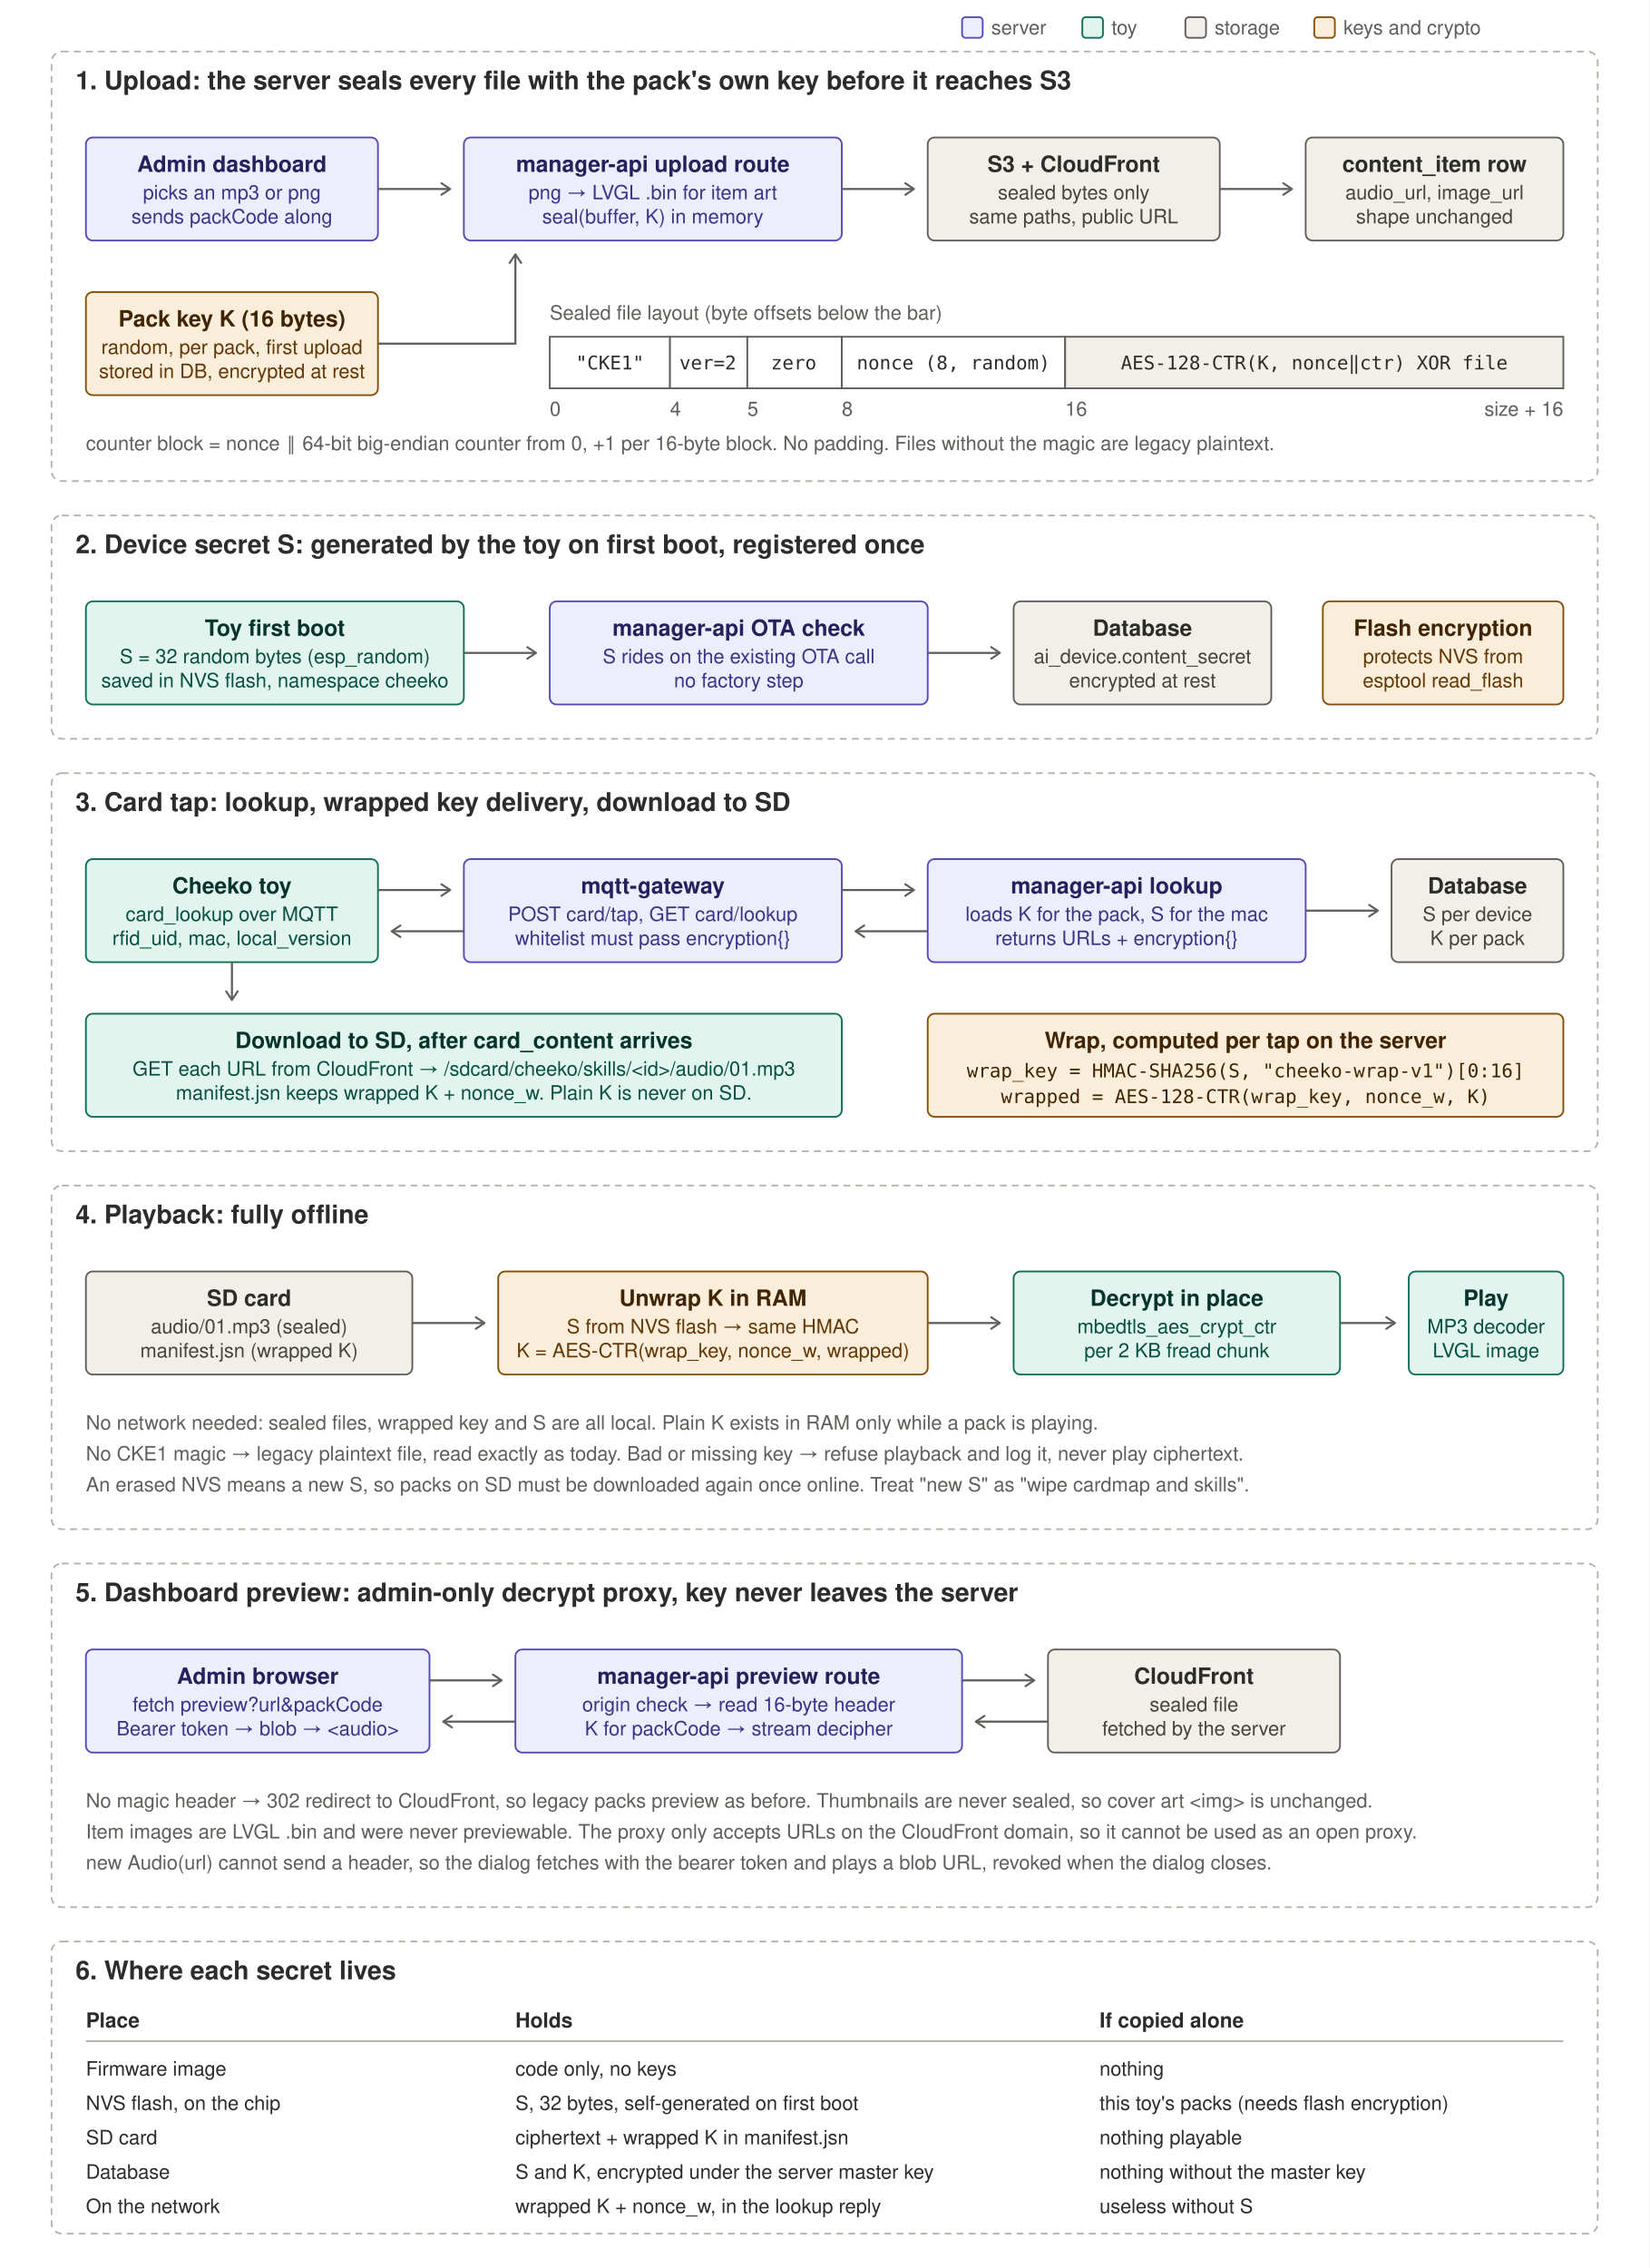
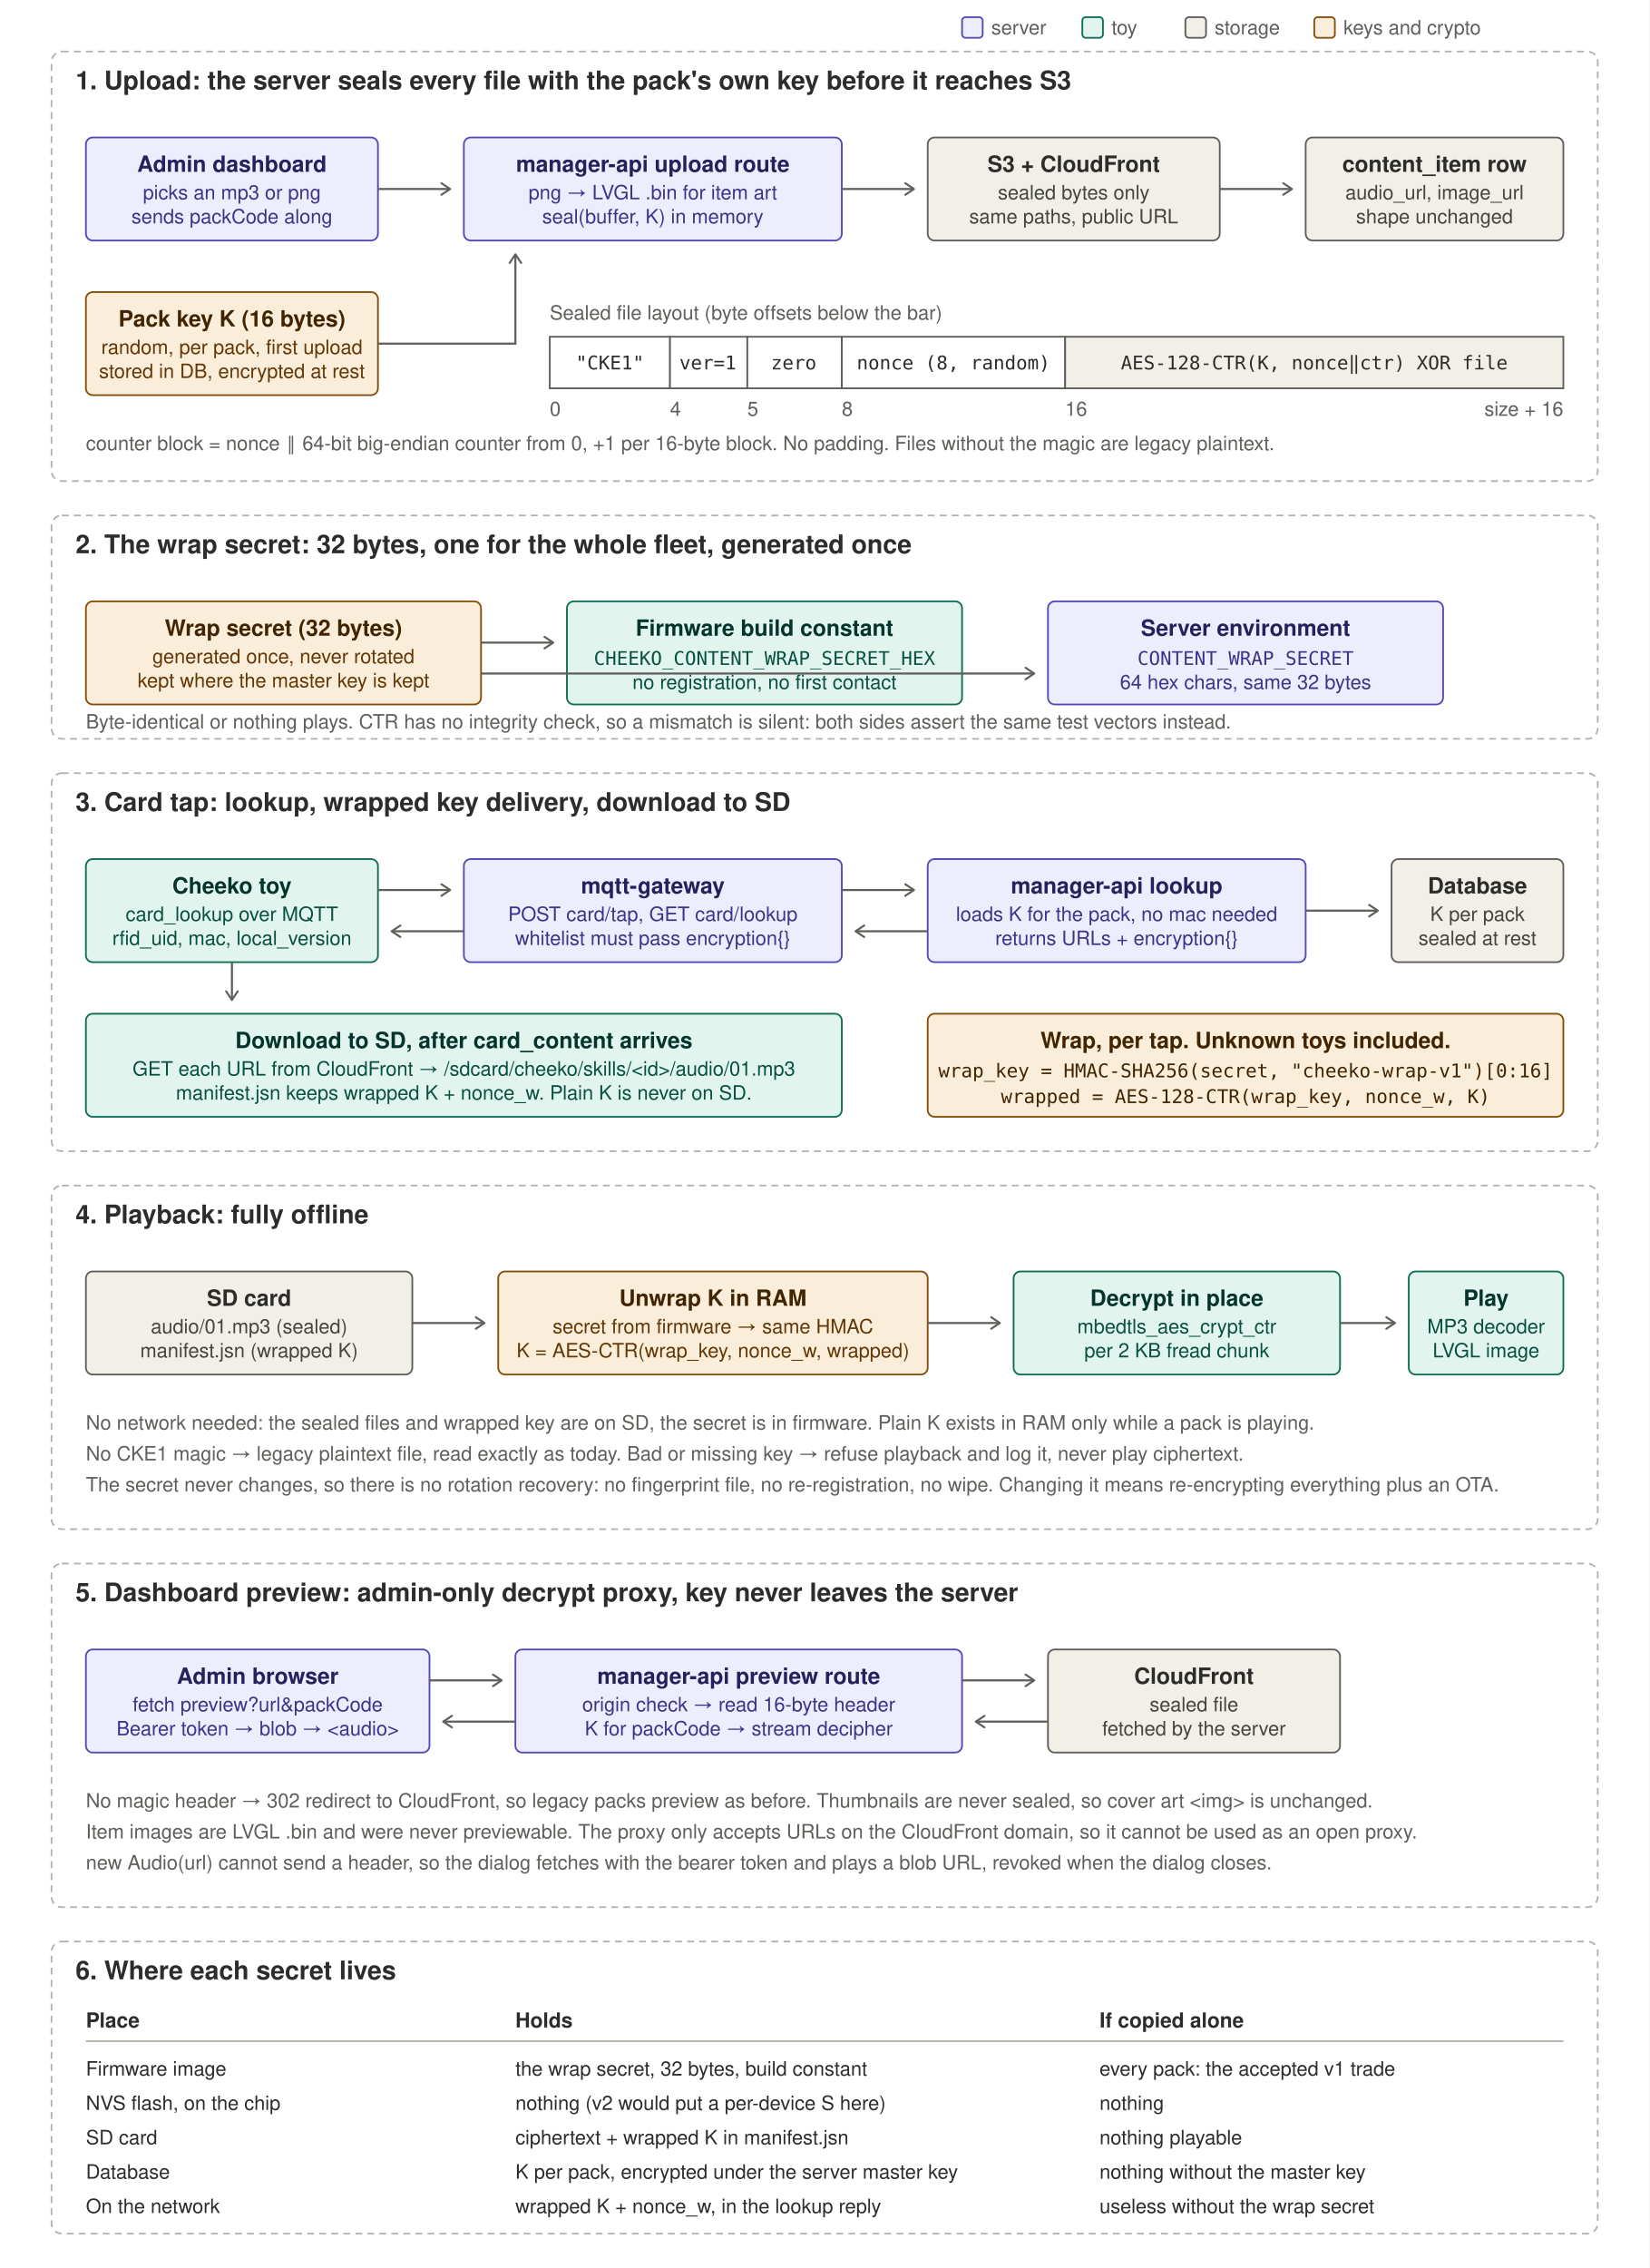
<svg xmlns="http://www.w3.org/2000/svg" width="960" height="1320" viewBox="0 0 960 1320" role="img" aria-labelledby="ttl dsc">
  <defs>
    <marker id="a" viewBox="0 0 10 10" refX="8" refY="5" markerWidth="7" markerHeight="7" orient="auto-start-reverse">
      <path d="M2 1L8 5L2 9" fill="none" stroke="#5F5E5A" stroke-width="1.4" stroke-linecap="round" stroke-linejoin="round" />
    </marker>
    <style>
text{font-family:-apple-system,"Segoe UI",Helvetica,Arial,sans-serif}
.h{font-size:15px;font-weight:600;fill:#2C2C2A}
.t{font-size:13px;font-weight:600}
.s{font-size:11.5px}
.n{font-size:11.5px;fill:#5F5E5A}
.m{font-family:ui-monospace,Consolas,Menlo,monospace;font-size:11px}
.srv rect{fill:#EEEDFE;stroke:#534AB7;stroke-width:1}
.srv .t{fill:#26215C}.srv .s{fill:#3C3489}
.toy rect{fill:#E1F5EE;stroke:#0F6E56;stroke-width:1}
.toy .t{fill:#04342C}.toy .s{fill:#085041}
.sto rect{fill:#F1EFE8;stroke:#5F5E5A;stroke-width:1}
.sto .t{fill:#2C2C2A}.sto .s{fill:#444441}
.key rect{fill:#FAEEDA;stroke:#854F0B;stroke-width:1}
.key .t{fill:#412402}.key .s{fill:#633806}
.sec{fill:none;stroke:#B4B2A9;stroke-width:1;stroke-dasharray:4 3}
.arr{fill:none;stroke:#5F5E5A;stroke-width:1.2;marker-end:url(#a)}
.seg{fill:#FFFFFF;stroke:#5F5E5A;stroke-width:1}
.segc{fill:#F1EFE8;stroke:#5F5E5A;stroke-width:1}
.tbl{font-size:11.5px;fill:#2C2C2A}
.tblh{font-size:12px;font-weight:600;fill:#2C2C2A}
</style>
  </defs>
  <rect width="960" height="1320" fill="#FFFFFF" />
  <g class="srv">
    <rect x="560" y="10" width="12" height="12" rx="2" />
  </g>
  <text class="n" x="577" y="20">server</text>
  <g class="toy">
    <rect x="630" y="10" width="12" height="12" rx="2" />
  </g>
  <text class="n" x="647" y="20">toy</text>
  <g class="sto">
    <rect x="690" y="10" width="12" height="12" rx="2" />
  </g>
  <text class="n" x="707" y="20">storage</text>
  <g class="key">
    <rect x="765" y="10" width="12" height="12" rx="2" />
  </g>
  <text class="n" x="782" y="20">keys and crypto</text>
  <rect class="sec" x="30" y="30" width="900" height="250" rx="6" />
  <text class="h" x="44" y="52">1. Upload: the server seals every file with the pack's own key before it reaches S3</text>
  <g class="srv">
    <rect x="50" y="80" width="170" height="60" rx="4" />
    <text class="t" x="135" y="100" text-anchor="middle">Admin dashboard</text>
    <text class="s" x="135" y="116" text-anchor="middle">picks an mp3 or png</text>
    <text class="s" x="135" y="130" text-anchor="middle">sends packCode along</text>
  </g>
  <g class="srv">
    <rect x="270" y="80" width="220" height="60" rx="4" />
    <text class="t" x="380" y="100" text-anchor="middle">manager-api upload route</text>
    <text class="s" x="380" y="116" text-anchor="middle">png → LVGL .bin for item art</text>
    <text class="s" x="380" y="130" text-anchor="middle">seal(buffer, K) in memory</text>
  </g>
  <g class="sto">
    <rect x="540" y="80" width="170" height="60" rx="4" />
    <text class="t" x="625" y="100" text-anchor="middle">S3 + CloudFront</text>
    <text class="s" x="625" y="116" text-anchor="middle">sealed bytes only</text>
    <text class="s" x="625" y="130" text-anchor="middle">same paths, public URL</text>
  </g>
  <g class="sto">
    <rect x="760" y="80" width="150" height="60" rx="4" />
    <text class="t" x="835" y="100" text-anchor="middle">content_item row</text>
    <text class="s" x="835" y="116" text-anchor="middle">audio_url, image_url</text>
    <text class="s" x="835" y="130" text-anchor="middle">shape unchanged</text>
  </g>
  <line class="arr" x1="220" y1="110" x2="262" y2="110" />
  <line class="arr" x1="490" y1="110" x2="532" y2="110" />
  <line class="arr" x1="710" y1="110" x2="752" y2="110" />
  <g class="key">
    <rect x="50" y="170" width="170" height="60" rx="4" />
    <text class="t" x="135" y="190" text-anchor="middle">Pack key K (16 bytes)</text>
    <text class="s" x="135" y="206" text-anchor="middle">random, per pack, first upload</text>
    <text class="s" x="135" y="220" text-anchor="middle">stored in DB, encrypted at rest</text>
  </g>
  <path class="arr" d="M220 200 L300 200 L300 148" />
  <text class="n" x="320" y="186">Sealed file layout (byte offsets below the bar)</text>
  <rect class="seg" x="320" y="196" width="70" height="30" />
  <text class="m" x="355" y="215" text-anchor="middle" fill="#2C2C2A">"CKE1"</text>
  <rect class="seg" x="390" y="196" width="45" height="30" />
-   <text class="m" x="412" y="215" text-anchor="middle" fill="#2C2C2A">ver=2</text>
+   <text class="m" x="412" y="215" text-anchor="middle" fill="#2C2C2A">ver=1</text>
  <rect class="seg" x="435" y="196" width="55" height="30" />
  <text class="m" x="462" y="215" text-anchor="middle" fill="#2C2C2A">zero</text>
  <rect class="seg" x="490" y="196" width="130" height="30" />
  <text class="m" x="555" y="215" text-anchor="middle" fill="#2C2C2A">nonce (8, random)</text>
  <rect class="segc" x="620" y="196" width="290" height="30" />
  <text class="m" x="765" y="215" text-anchor="middle" fill="#2C2C2A">AES-128-CTR(K, nonce‖ctr) XOR file</text>
  <text class="n" x="320" y="242">0</text>
  <text class="n" x="390" y="242">4</text>
  <text class="n" x="435" y="242">5</text>
  <text class="n" x="490" y="242">8</text>
  <text class="n" x="620" y="242">16</text>
  <text class="n" x="910" y="242" text-anchor="end">size + 16</text>
  <text class="n" x="50" y="262">counter block = nonce ‖ 64-bit big-endian counter from 0, +1 per 16-byte block. No padding. Files without the magic are legacy plaintext.</text>
  <rect class="sec" x="30" y="300" width="900" height="130" rx="6" />
-   <text class="h" x="44" y="322">2. Device secret S: generated by the toy on first boot, registered once</text>
-   <g class="toy">
-     <rect x="50" y="350" width="220" height="60" rx="4" />
-     <text class="t" x="160" y="370" text-anchor="middle">Toy first boot</text>
-     <text class="s" x="160" y="386" text-anchor="middle">S = 32 random bytes (esp_random)</text>
-     <text class="s" x="160" y="400" text-anchor="middle">saved in NVS flash, namespace cheeko</text>
-   </g>
-   <g class="srv">
-     <rect x="320" y="350" width="220" height="60" rx="4" />
-     <text class="t" x="430" y="370" text-anchor="middle">manager-api OTA check</text>
-     <text class="s" x="430" y="386" text-anchor="middle">S rides on the existing OTA call</text>
-     <text class="s" x="430" y="400" text-anchor="middle">no factory step</text>
-   </g>
-   <g class="sto">
-     <rect x="590" y="350" width="150" height="60" rx="4" />
-     <text class="t" x="665" y="370" text-anchor="middle">Database</text>
-     <text class="s" x="665" y="386" text-anchor="middle">ai_device.content_secret</text>
-     <text class="s" x="665" y="400" text-anchor="middle">encrypted at rest</text>
-   </g>
-   <g class="key">
-     <rect x="770" y="350" width="140" height="60" rx="4" />
-     <text class="t" x="840" y="370" text-anchor="middle">Flash encryption</text>
-     <text class="s" x="840" y="386" text-anchor="middle">protects NVS from</text>
-     <text class="s" x="840" y="400" text-anchor="middle">esptool read_flash</text>
-   </g>
-   <line class="arr" x1="270" y1="380" x2="312" y2="380" />
-   <line class="arr" x1="540" y1="380" x2="582" y2="380" />
+   <text class="h" x="44" y="322">2. The wrap secret: 32 bytes, one for the whole fleet, generated once</text>
+   <g class="key">
+     <rect x="50" y="350" width="230" height="60" rx="4" />
+     <text class="t" x="165" y="370" text-anchor="middle">Wrap secret (32 bytes)</text>
+     <text class="s" x="165" y="386" text-anchor="middle">generated once, never rotated</text>
+     <text class="s" x="165" y="400" text-anchor="middle">kept where the master key is kept</text>
+   </g>
+   <g class="toy">
+     <rect x="330" y="350" width="230" height="60" rx="4" />
+     <text class="t" x="445" y="370" text-anchor="middle">Firmware build constant</text>
+     <text class="m" x="445" y="387" text-anchor="middle" fill="#085041">CHEEKO_CONTENT_WRAP_SECRET_HEX</text>
+     <text class="s" x="445" y="401" text-anchor="middle">no registration, no first contact</text>
+   </g>
+   <g class="srv">
+     <rect x="610" y="350" width="230" height="60" rx="4" />
+     <text class="t" x="725" y="370" text-anchor="middle">Server environment</text>
+     <text class="m" x="725" y="387" text-anchor="middle" fill="#3C3489">CONTENT_WRAP_SECRET</text>
+     <text class="s" x="725" y="401" text-anchor="middle">64 hex chars, same 32 bytes</text>
+   </g>
+   <line class="arr" x1="280" y1="374" x2="322" y2="374" />
+   <line class="arr" x1="280" y1="392" x2="602" y2="392" />
+   <text class="n" x="50" y="424">Byte-identical or nothing plays. CTR has no integrity check, so a mismatch is silent: both sides assert the same test vectors instead.</text>
  <rect class="sec" x="30" y="450" width="900" height="220" rx="6" />
  <text class="h" x="44" y="472">3. Card tap: lookup, wrapped key delivery, download to SD</text>
  <g class="toy">
    <rect x="50" y="500" width="170" height="60" rx="4" />
    <text class="t" x="135" y="520" text-anchor="middle">Cheeko toy</text>
    <text class="s" x="135" y="536" text-anchor="middle">card_lookup over MQTT</text>
    <text class="s" x="135" y="550" text-anchor="middle">rfid_uid, mac, local_version</text>
  </g>
  <g class="srv">
    <rect x="270" y="500" width="220" height="60" rx="4" />
    <text class="t" x="380" y="520" text-anchor="middle">mqtt-gateway</text>
    <text class="s" x="380" y="536" text-anchor="middle">POST card/tap, GET card/lookup</text>
    <text class="s" x="380" y="550" text-anchor="middle">whitelist must pass encryption{}</text>
  </g>
  <g class="srv">
    <rect x="540" y="500" width="220" height="60" rx="4" />
    <text class="t" x="650" y="520" text-anchor="middle">manager-api lookup</text>
-     <text class="s" x="650" y="536" text-anchor="middle">loads K for the pack, S for the mac</text>
+     <text class="s" x="650" y="536" text-anchor="middle">loads K for the pack, no mac needed</text>
    <text class="s" x="650" y="550" text-anchor="middle">returns URLs + encryption{}</text>
  </g>
  <g class="sto">
    <rect x="810" y="500" width="100" height="60" rx="4" />
    <text class="t" x="860" y="520" text-anchor="middle">Database</text>
-     <text class="s" x="860" y="536" text-anchor="middle">S per device</text>
-     <text class="s" x="860" y="550" text-anchor="middle">K per pack</text>
+     <text class="s" x="860" y="536" text-anchor="middle">K per pack</text>
+     <text class="s" x="860" y="550" text-anchor="middle">sealed at rest</text>
  </g>
  <line class="arr" x1="220" y1="518" x2="262" y2="518" />
  <line class="arr" x1="270" y1="542" x2="228" y2="542" />
  <line class="arr" x1="490" y1="518" x2="532" y2="518" />
  <line class="arr" x1="540" y1="542" x2="498" y2="542" />
  <line class="arr" x1="760" y1="530" x2="802" y2="530" />
  <line class="arr" x1="135" y1="560" x2="135" y2="582" />
  <g class="toy">
    <rect x="50" y="590" width="440" height="60" rx="4" />
    <text class="t" x="270" y="610" text-anchor="middle">Download to SD, after card_content arrives</text>
    <text class="s" x="270" y="626" text-anchor="middle">GET each URL from CloudFront → /sdcard/cheeko/skills/&lt;id&gt;/audio/01.mp3</text>
    <text class="s" x="270" y="640" text-anchor="middle">manifest.jsn keeps wrapped K + nonce_w. Plain K is never on SD.</text>
  </g>
  <g class="key">
    <rect x="540" y="590" width="370" height="60" rx="4" />
-     <text class="t" x="725" y="610" text-anchor="middle">Wrap, computed per tap on the server</text>
-     <text class="m" x="725" y="627" text-anchor="middle" fill="#412402">wrap_key = HMAC-SHA256(S, "cheeko-wrap-v1")[0:16]</text>
+     <text class="t" x="725" y="610" text-anchor="middle">Wrap, per tap. Unknown toys included.</text>
+     <text class="m" x="725" y="627" text-anchor="middle" fill="#412402">wrap_key = HMAC-SHA256(secret, "cheeko-wrap-v1")[0:16]</text>
    <text class="m" x="725" y="642" text-anchor="middle" fill="#412402">wrapped = AES-128-CTR(wrap_key, nonce_w, K)</text>
  </g>
  <rect class="sec" x="30" y="690" width="900" height="200" rx="6" />
  <text class="h" x="44" y="712">4. Playback: fully offline</text>
  <g class="sto">
    <rect x="50" y="740" width="190" height="60" rx="4" />
    <text class="t" x="145" y="760" text-anchor="middle">SD card</text>
    <text class="s" x="145" y="776" text-anchor="middle">audio/01.mp3 (sealed)</text>
    <text class="s" x="145" y="790" text-anchor="middle">manifest.jsn (wrapped K)</text>
  </g>
  <g class="key">
    <rect x="290" y="740" width="250" height="60" rx="4" />
    <text class="t" x="415" y="760" text-anchor="middle">Unwrap K in RAM</text>
-     <text class="s" x="415" y="776" text-anchor="middle">S from NVS flash → same HMAC</text>
+     <text class="s" x="415" y="776" text-anchor="middle">secret from firmware → same HMAC</text>
    <text class="s" x="415" y="790" text-anchor="middle">K = AES-CTR(wrap_key, nonce_w, wrapped)</text>
  </g>
  <g class="toy">
    <rect x="590" y="740" width="190" height="60" rx="4" />
    <text class="t" x="685" y="760" text-anchor="middle">Decrypt in place</text>
    <text class="s" x="685" y="776" text-anchor="middle">mbedtls_aes_crypt_ctr</text>
    <text class="s" x="685" y="790" text-anchor="middle">per 2 KB fread chunk</text>
  </g>
  <g class="toy">
    <rect x="820" y="740" width="90" height="60" rx="4" />
    <text class="t" x="865" y="760" text-anchor="middle">Play</text>
    <text class="s" x="865" y="776" text-anchor="middle">MP3 decoder</text>
    <text class="s" x="865" y="790" text-anchor="middle">LVGL image</text>
  </g>
  <line class="arr" x1="240" y1="770" x2="282" y2="770" />
  <line class="arr" x1="540" y1="770" x2="582" y2="770" />
  <line class="arr" x1="780" y1="770" x2="812" y2="770" />
-   <text class="n" x="50" y="832">No network needed: sealed files, wrapped key and S are all local. Plain K exists in RAM only while a pack is playing.</text>
+   <text class="n" x="50" y="832">No network needed: the sealed files and wrapped key are on SD, the secret is in firmware. Plain K exists in RAM only while a pack is playing.</text>
  <text class="n" x="50" y="850">No CKE1 magic → legacy plaintext file, read exactly as today. Bad or missing key → refuse playback and log it, never play ciphertext.</text>
-   <text class="n" x="50" y="868">An erased NVS means a new S, so packs on SD must be downloaded again once online. Treat "new S" as "wipe cardmap and skills".</text>
+   <text class="n" x="50" y="868">The secret never changes, so there is no rotation recovery: no fingerprint file, no re-registration, no wipe. Changing it means re-encrypting everything plus an OTA.</text>
  <rect class="sec" x="30" y="910" width="900" height="200" rx="6" />
  <text class="h" x="44" y="932">5. Dashboard preview: admin-only decrypt proxy, key never leaves the server</text>
  <g class="srv">
    <rect x="50" y="960" width="200" height="60" rx="4" />
    <text class="t" x="150" y="980" text-anchor="middle">Admin browser</text>
    <text class="s" x="150" y="996" text-anchor="middle">fetch preview?url&amp;packCode</text>
    <text class="s" x="150" y="1010" text-anchor="middle">Bearer token → blob → &lt;audio&gt;</text>
  </g>
  <g class="srv">
    <rect x="300" y="960" width="260" height="60" rx="4" />
    <text class="t" x="430" y="980" text-anchor="middle">manager-api preview route</text>
    <text class="s" x="430" y="996" text-anchor="middle">origin check → read 16-byte header</text>
    <text class="s" x="430" y="1010" text-anchor="middle">K for packCode → stream decipher</text>
  </g>
  <g class="sto">
    <rect x="610" y="960" width="170" height="60" rx="4" />
    <text class="t" x="695" y="980" text-anchor="middle">CloudFront</text>
    <text class="s" x="695" y="996" text-anchor="middle">sealed file</text>
    <text class="s" x="695" y="1010" text-anchor="middle">fetched by the server</text>
  </g>
  <line class="arr" x1="250" y1="978" x2="292" y2="978" />
  <line class="arr" x1="300" y1="1002" x2="258" y2="1002" />
  <line class="arr" x1="560" y1="978" x2="602" y2="978" />
  <line class="arr" x1="610" y1="1002" x2="568" y2="1002" />
  <text class="n" x="50" y="1052">No magic header → 302 redirect to CloudFront, so legacy packs preview as before. Thumbnails are never sealed, so cover art &lt;img&gt; is unchanged.</text>
  <text class="n" x="50" y="1070">Item images are LVGL .bin and were never previewable. The proxy only accepts URLs on the CloudFront domain, so it cannot be used as an open proxy.</text>
  <text class="n" x="50" y="1088">new Audio(url) cannot send a header, so the dialog fetches with the bearer token and plays a blob URL, revoked when the dialog closes.</text>
  <rect class="sec" x="30" y="1130" width="900" height="170" rx="6" />
  <text class="h" x="44" y="1152">6. Where each secret lives</text>
  <text class="tblh" x="50" y="1180">Place</text>
  <text class="tblh" x="300" y="1180">Holds</text>
  <text class="tblh" x="640" y="1180">If copied alone</text>
  <line x1="50" y1="1188" x2="910" y2="1188" stroke="#B4B2A9" stroke-width="1" />
  <text class="tbl" x="50" y="1208">Firmware image</text>
-   <text class="tbl" x="300" y="1208">code only, no keys</text>
-   <text class="tbl" x="640" y="1208">nothing</text>
+   <text class="tbl" x="300" y="1208">the wrap secret, 32 bytes, build constant</text>
+   <text class="tbl" x="640" y="1208">every pack: the accepted v1 trade</text>
  <text class="tbl" x="50" y="1228">NVS flash, on the chip</text>
-   <text class="tbl" x="300" y="1228">S, 32 bytes, self-generated on first boot</text>
-   <text class="tbl" x="640" y="1228">this toy's packs (needs flash encryption)</text>
+   <text class="tbl" x="300" y="1228">nothing (v2 would put a per-device S here)</text>
+   <text class="tbl" x="640" y="1228">nothing</text>
  <text class="tbl" x="50" y="1248">SD card</text>
  <text class="tbl" x="300" y="1248">ciphertext + wrapped K in manifest.jsn</text>
  <text class="tbl" x="640" y="1248">nothing playable</text>
  <text class="tbl" x="50" y="1268">Database</text>
-   <text class="tbl" x="300" y="1268">S and K, encrypted under the server master key</text>
+   <text class="tbl" x="300" y="1268">K per pack, encrypted under the server master key</text>
  <text class="tbl" x="640" y="1268">nothing without the master key</text>
  <text class="tbl" x="50" y="1288">On the network</text>
  <text class="tbl" x="300" y="1288">wrapped K + nonce_w, in the lookup reply</text>
-   <text class="tbl" x="640" y="1288">useless without S</text>
+   <text class="tbl" x="640" y="1288">useless without the wrap secret</text>
</svg>
